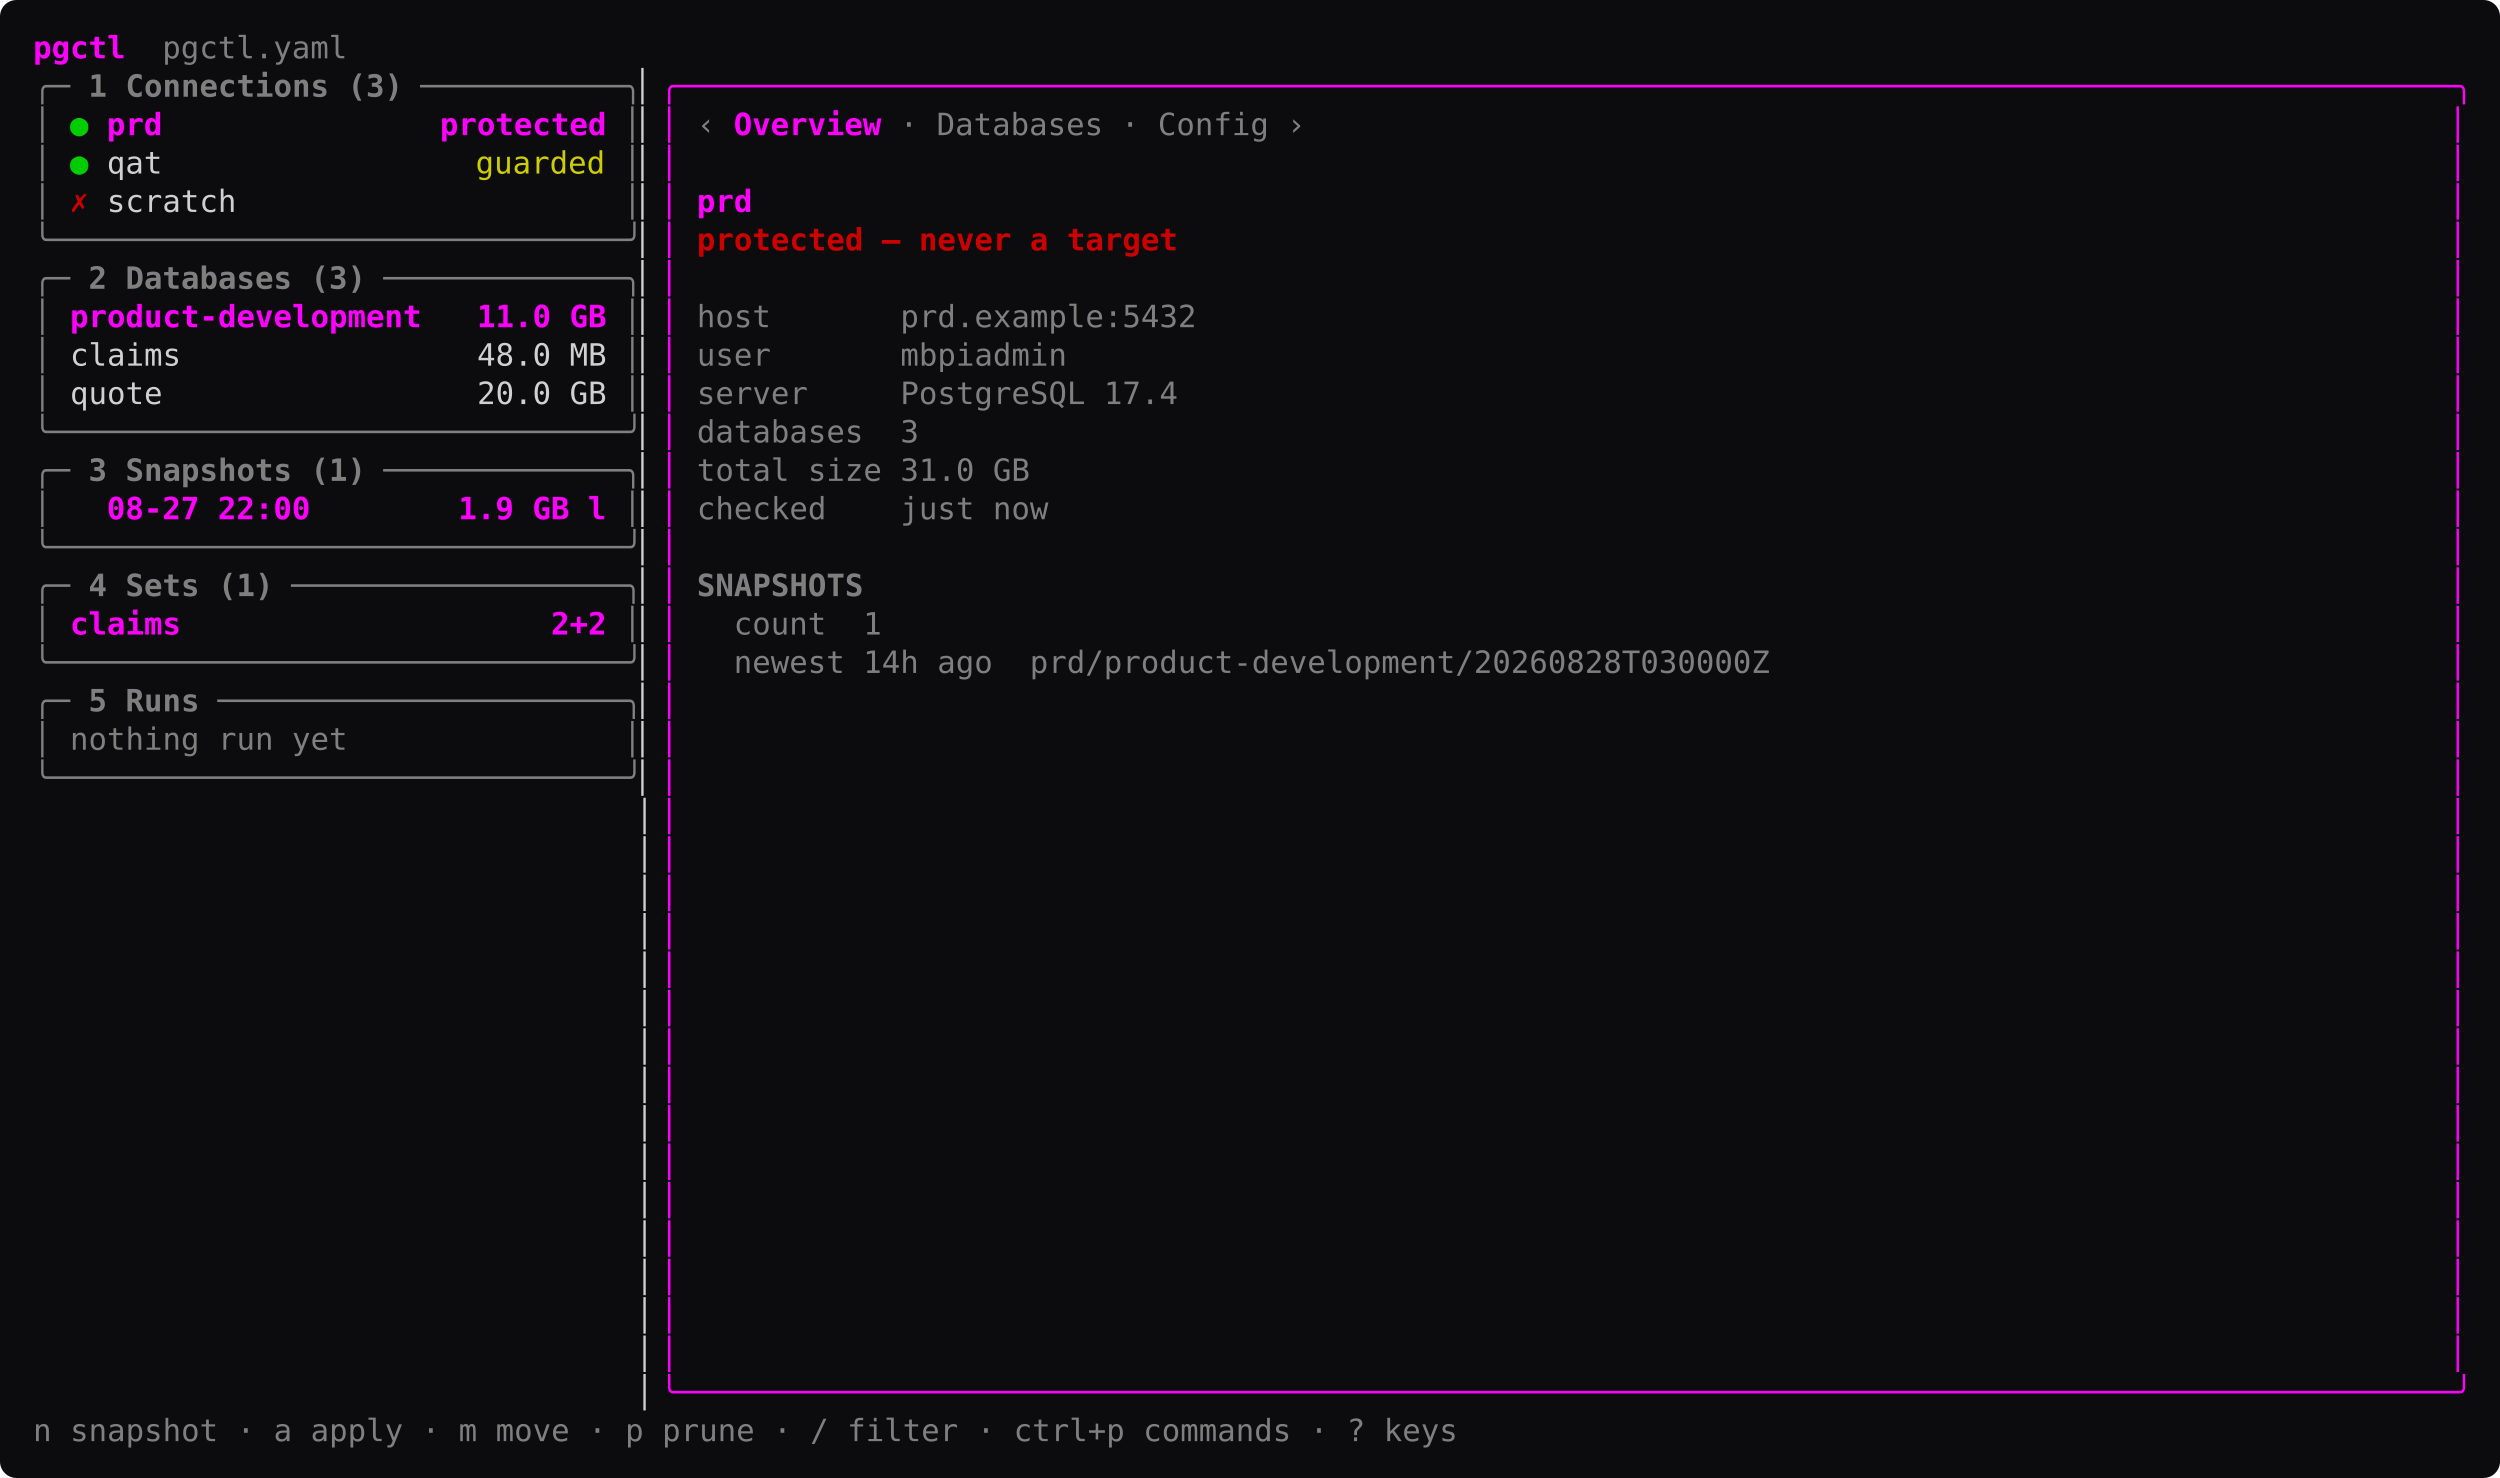
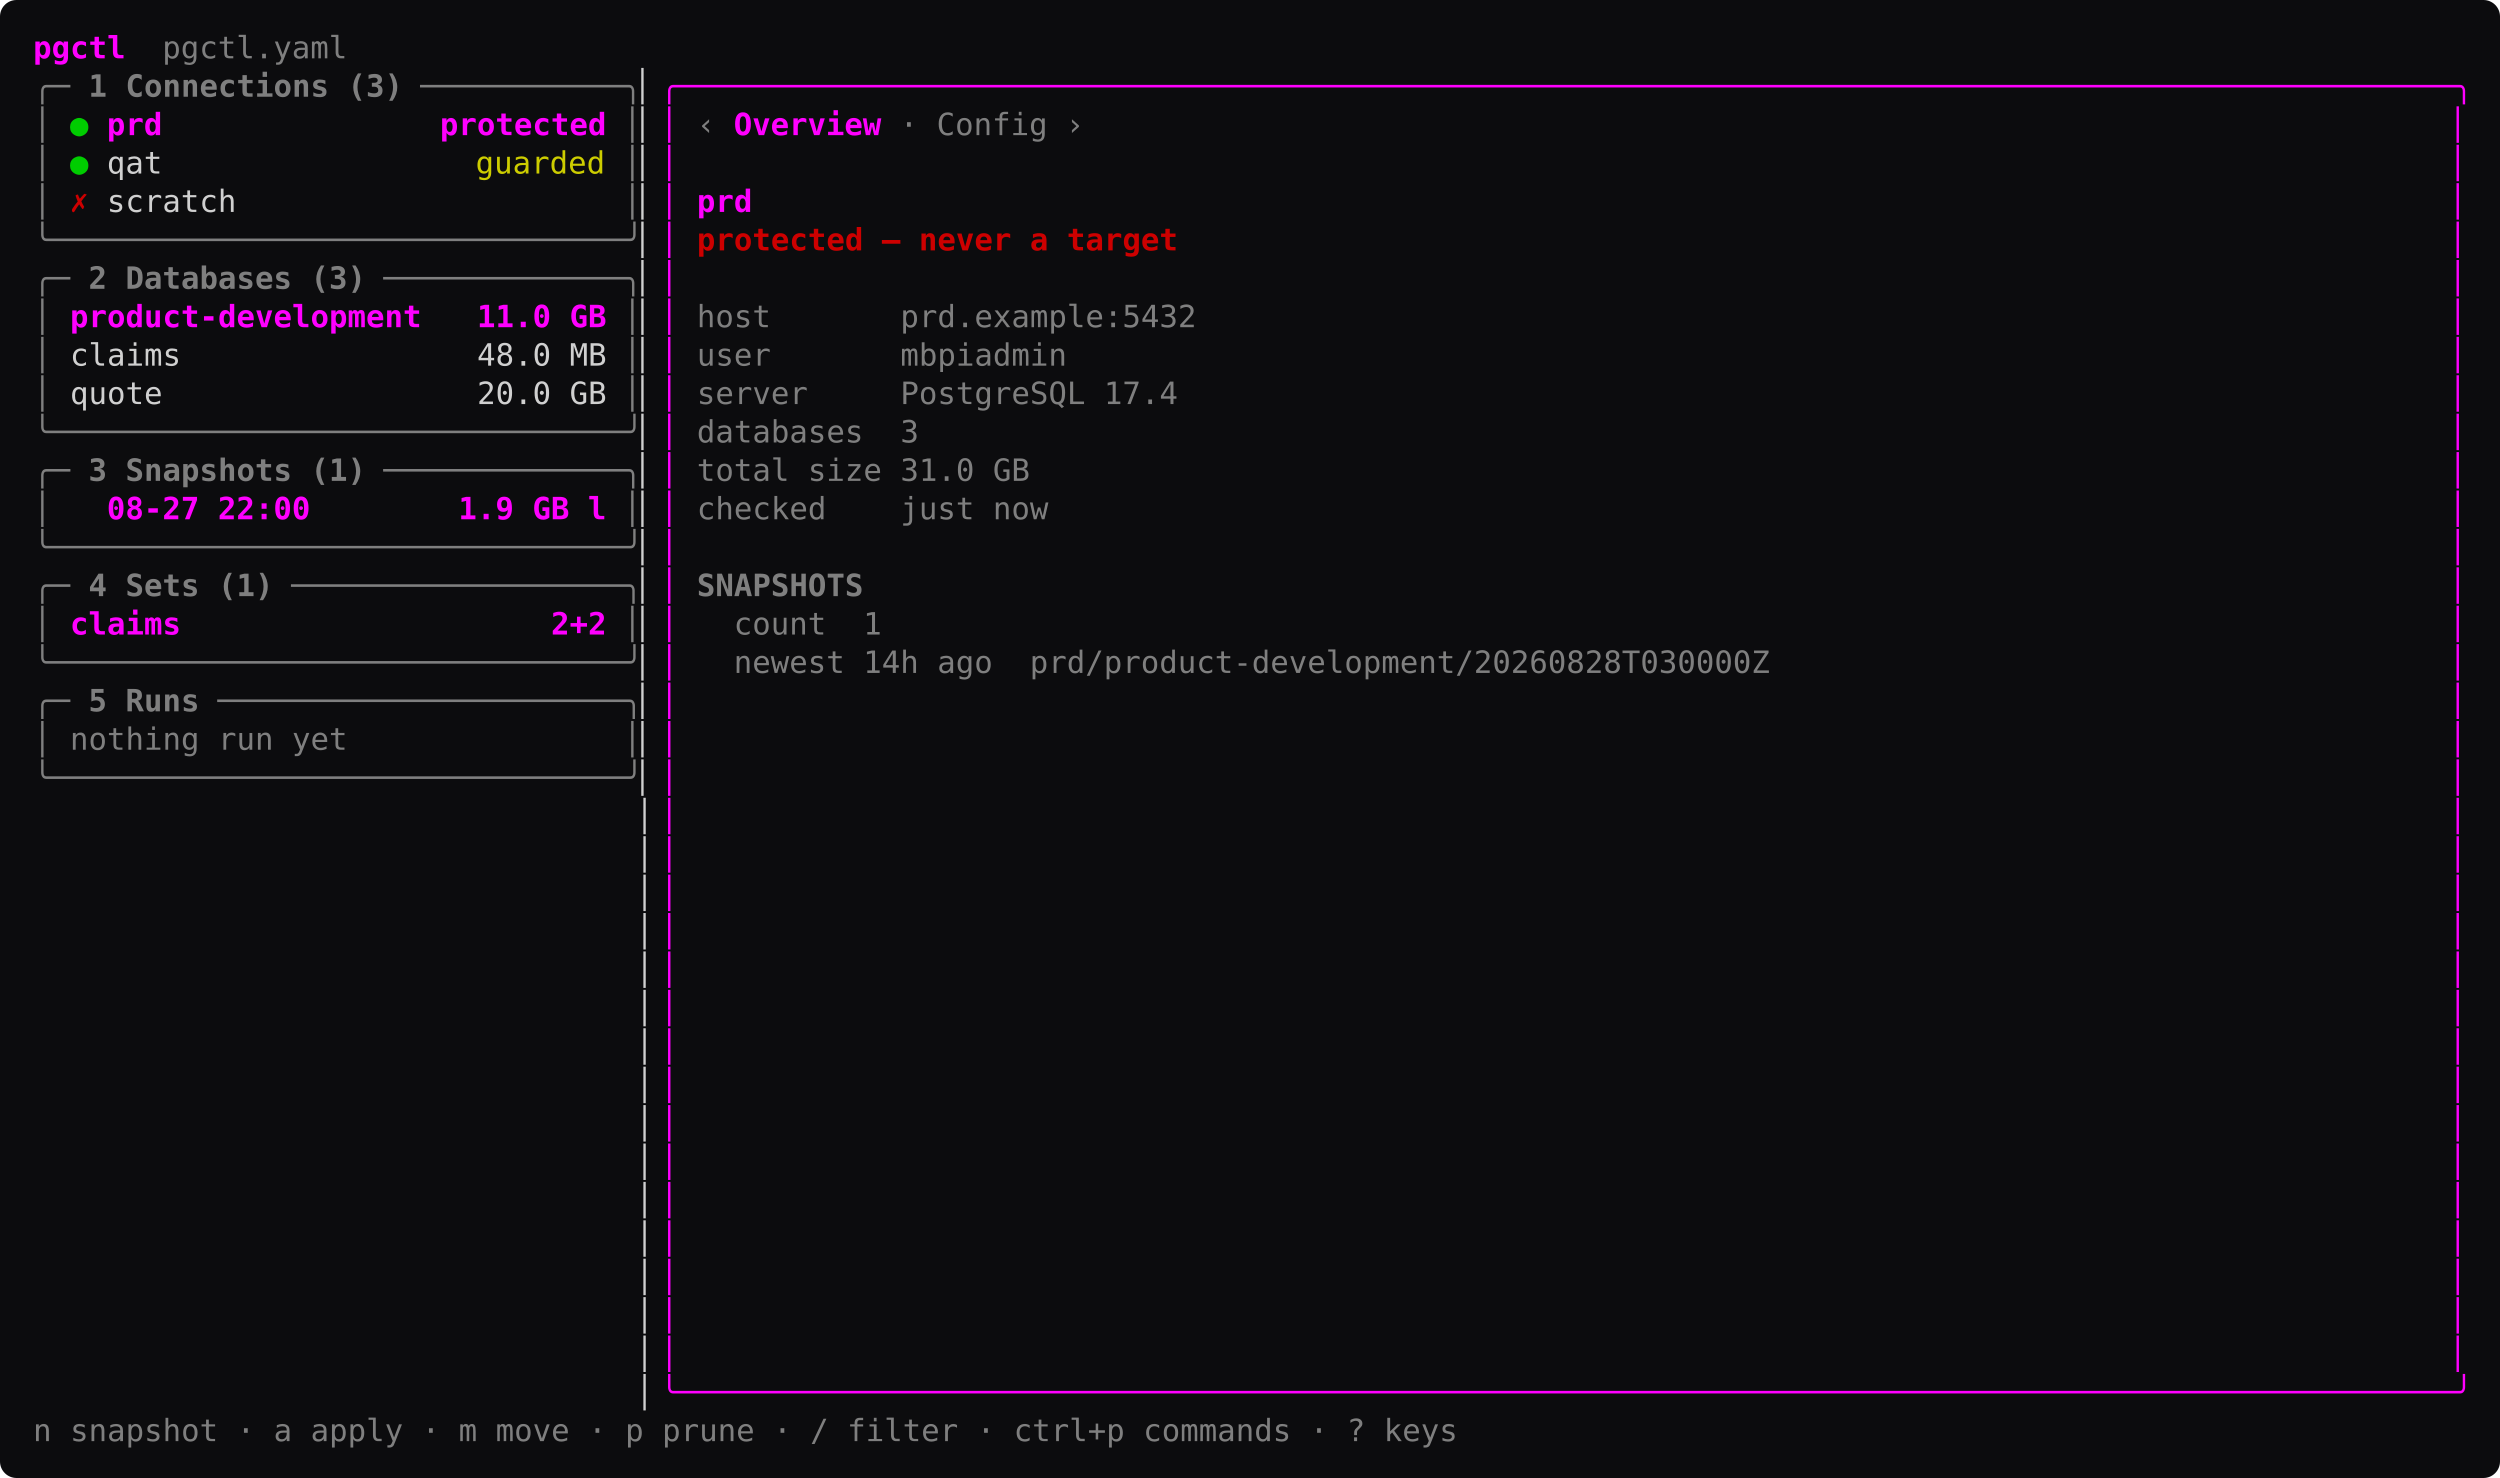
<svg xmlns="http://www.w3.org/2000/svg" width="1057.6" height="625.25" viewBox="0 0 1057.6 625.25" font-family="ui-monospace, 'SF Mono', SFMono-Regular, Menlo, Consolas, 'DejaVu Sans Mono', monospace" font-size="13" role="img">
  <rect width="1057.6" height="625.25" rx="7" fill="#0c0c0e" />
  <text x="14" y="24.68" textLength="39" lengthAdjust="spacing" fill="#ff00ff" font-weight="600" xml:space="preserve">pgctl</text>
  <text x="53" y="24.68" textLength="93.6" lengthAdjust="spacing" fill="#7f7f7f" xml:space="preserve">  pgctl.yaml</text>
  <text x="14" y="40.92" textLength="15.6" lengthAdjust="spacing" fill="#7f7f7f" xml:space="preserve">╭─</text>
  <text x="29.6" y="40.92" textLength="140.4" lengthAdjust="spacing" fill="#7f7f7f" font-weight="600" xml:space="preserve"> 1 Connections (3)</text>
  <text x="177.8" y="40.92" textLength="93.6" lengthAdjust="spacing" fill="#7f7f7f" xml:space="preserve">───────────╮</text>
  <text x="271.4" y="40.92" textLength="7.8" lengthAdjust="spacing" fill="#d0d0d0" xml:space="preserve">▏</text>
  <text x="279.2" y="40.92" textLength="764.4" lengthAdjust="spacing" fill="#ff00ff" xml:space="preserve">╭────────────────────────────────────────────────────────────────────────────────────────────────╮</text>
  <text x="14" y="57.17" textLength="7.8" lengthAdjust="spacing" fill="#7f7f7f" xml:space="preserve">│</text>
  <text x="29.6" y="57.17" textLength="7.8" lengthAdjust="spacing" fill="#00cd00" xml:space="preserve">●</text>
  <text x="45.2" y="57.17" textLength="210.6" lengthAdjust="spacing" fill="#ff00ff" font-weight="600" xml:space="preserve">prd               protected</text>
  <text x="263.6" y="57.17" textLength="7.8" lengthAdjust="spacing" fill="#7f7f7f" xml:space="preserve">│</text>
  <text x="271.4" y="57.17" textLength="7.8" lengthAdjust="spacing" fill="#d0d0d0" xml:space="preserve">▏</text>
  <text x="279.2" y="57.17" textLength="7.8" lengthAdjust="spacing" fill="#ff00ff" xml:space="preserve">│</text>
  <text x="294.8" y="57.17" textLength="7.8" lengthAdjust="spacing" fill="#7f7f7f" xml:space="preserve">‹</text>
  <text x="310.4" y="57.17" textLength="7.8" lengthAdjust="spacing" fill="#ff00ff" font-weight="600" xml:space="preserve">O</text>
  <text x="318.2" y="57.17" textLength="7.8" lengthAdjust="spacing" fill="#ff00ff" font-weight="600" xml:space="preserve">v</text>
  <text x="326" y="57.17" textLength="7.8" lengthAdjust="spacing" fill="#ff00ff" font-weight="600" xml:space="preserve">e</text>
  <text x="333.8" y="57.17" textLength="7.8" lengthAdjust="spacing" fill="#ff00ff" font-weight="600" xml:space="preserve">r</text>
  <text x="341.6" y="57.17" textLength="7.8" lengthAdjust="spacing" fill="#ff00ff" font-weight="600" xml:space="preserve">v</text>
  <text x="349.4" y="57.17" textLength="7.8" lengthAdjust="spacing" fill="#ff00ff" font-weight="600" xml:space="preserve">i</text>
  <text x="357.2" y="57.17" textLength="7.8" lengthAdjust="spacing" fill="#ff00ff" font-weight="600" xml:space="preserve">e</text>
  <text x="365" y="57.17" textLength="7.8" lengthAdjust="spacing" fill="#ff00ff" font-weight="600" xml:space="preserve">w</text>
  <text x="380.6" y="57.17" textLength="7.8" lengthAdjust="spacing" fill="#7f7f7f" xml:space="preserve">·</text>
-   <text x="388.4" y="57.17" textLength="78" lengthAdjust="spacing" fill="#7f7f7f" xml:space="preserve"> Databases</text>
-   <text x="474.2" y="57.17" textLength="7.8" lengthAdjust="spacing" fill="#7f7f7f" xml:space="preserve">·</text>
-   <text x="482" y="57.17" textLength="54.6" lengthAdjust="spacing" fill="#7f7f7f" xml:space="preserve"> Config</text>
-   <text x="544.4" y="57.17" textLength="7.8" lengthAdjust="spacing" fill="#7f7f7f" xml:space="preserve">›</text>
+   <text x="388.4" y="57.17" textLength="54.6" lengthAdjust="spacing" fill="#7f7f7f" xml:space="preserve"> Config</text>
+   <text x="450.8" y="57.17" textLength="7.8" lengthAdjust="spacing" fill="#7f7f7f" xml:space="preserve">›</text>
  <text x="1035.8" y="57.17" textLength="7.8" lengthAdjust="spacing" fill="#ff00ff" xml:space="preserve">│</text>
  <text x="14" y="73.42" textLength="7.8" lengthAdjust="spacing" fill="#7f7f7f" xml:space="preserve">│</text>
  <text x="29.6" y="73.42" textLength="7.8" lengthAdjust="spacing" fill="#00cd00" xml:space="preserve">●</text>
  <text x="45.2" y="73.42" textLength="23.4" lengthAdjust="spacing" fill="#d0d0d0" xml:space="preserve">qat</text>
  <text x="201.2" y="73.42" textLength="54.6" lengthAdjust="spacing" fill="#cdcd00" xml:space="preserve">guarded</text>
  <text x="263.6" y="73.42" textLength="7.8" lengthAdjust="spacing" fill="#7f7f7f" xml:space="preserve">│</text>
  <text x="271.4" y="73.42" textLength="7.8" lengthAdjust="spacing" fill="#d0d0d0" xml:space="preserve">▏</text>
  <text x="279.2" y="73.42" textLength="7.8" lengthAdjust="spacing" fill="#ff00ff" xml:space="preserve">│</text>
  <text x="1035.8" y="73.42" textLength="7.8" lengthAdjust="spacing" fill="#ff00ff" xml:space="preserve">│</text>
  <text x="14" y="89.67" textLength="7.8" lengthAdjust="spacing" fill="#7f7f7f" xml:space="preserve">│</text>
  <text x="29.6" y="89.67" textLength="7.8" lengthAdjust="spacing" fill="#cd0000" font-weight="600" xml:space="preserve">✗</text>
  <text x="45.2" y="89.67" textLength="54.6" lengthAdjust="spacing" fill="#d0d0d0" xml:space="preserve">scratch</text>
  <text x="263.6" y="89.67" textLength="7.8" lengthAdjust="spacing" fill="#7f7f7f" xml:space="preserve">│</text>
  <text x="271.4" y="89.67" textLength="7.8" lengthAdjust="spacing" fill="#d0d0d0" xml:space="preserve">▏</text>
  <text x="279.2" y="89.67" textLength="7.8" lengthAdjust="spacing" fill="#ff00ff" xml:space="preserve">│</text>
  <text x="294.8" y="89.67" textLength="23.4" lengthAdjust="spacing" fill="#ff00ff" font-weight="600" xml:space="preserve">prd</text>
  <text x="1035.8" y="89.67" textLength="7.8" lengthAdjust="spacing" fill="#ff00ff" xml:space="preserve">│</text>
  <text x="14" y="105.92" textLength="257.4" lengthAdjust="spacing" fill="#7f7f7f" xml:space="preserve">╰───────────────────────────────╯</text>
  <text x="271.4" y="105.92" textLength="7.8" lengthAdjust="spacing" fill="#d0d0d0" xml:space="preserve">▏</text>
  <text x="279.2" y="105.92" textLength="7.8" lengthAdjust="spacing" fill="#ff00ff" xml:space="preserve">│</text>
  <text x="294.8" y="105.92" textLength="202.8" lengthAdjust="spacing" fill="#cd0000" font-weight="600" xml:space="preserve">protected — never a target</text>
  <text x="1035.8" y="105.92" textLength="7.8" lengthAdjust="spacing" fill="#ff00ff" xml:space="preserve">│</text>
  <text x="14" y="122.17" textLength="15.6" lengthAdjust="spacing" fill="#7f7f7f" xml:space="preserve">╭─</text>
  <text x="29.6" y="122.17" textLength="124.8" lengthAdjust="spacing" fill="#7f7f7f" font-weight="600" xml:space="preserve"> 2 Databases (3)</text>
  <text x="162.2" y="122.17" textLength="109.2" lengthAdjust="spacing" fill="#7f7f7f" xml:space="preserve">─────────────╮</text>
  <text x="271.4" y="122.17" textLength="7.8" lengthAdjust="spacing" fill="#d0d0d0" xml:space="preserve">▏</text>
  <text x="279.2" y="122.17" textLength="7.8" lengthAdjust="spacing" fill="#ff00ff" xml:space="preserve">│</text>
  <text x="1035.8" y="122.17" textLength="7.8" lengthAdjust="spacing" fill="#ff00ff" xml:space="preserve">│</text>
  <text x="14" y="138.43" textLength="7.8" lengthAdjust="spacing" fill="#7f7f7f" xml:space="preserve">│</text>
  <text x="29.6" y="138.43" textLength="226.2" lengthAdjust="spacing" fill="#ff00ff" font-weight="600" xml:space="preserve">product-development   11.0 GB</text>
  <text x="263.6" y="138.43" textLength="7.8" lengthAdjust="spacing" fill="#7f7f7f" xml:space="preserve">│</text>
  <text x="271.4" y="138.43" textLength="7.8" lengthAdjust="spacing" fill="#d0d0d0" xml:space="preserve">▏</text>
  <text x="279.2" y="138.43" textLength="7.8" lengthAdjust="spacing" fill="#ff00ff" xml:space="preserve">│</text>
  <text x="294.8" y="138.43" textLength="210.6" lengthAdjust="spacing" fill="#7f7f7f" xml:space="preserve">host       prd.example:5432</text>
  <text x="1035.8" y="138.43" textLength="7.8" lengthAdjust="spacing" fill="#ff00ff" xml:space="preserve">│</text>
  <text x="14" y="154.68" textLength="7.8" lengthAdjust="spacing" fill="#7f7f7f" xml:space="preserve">│</text>
  <text x="21.8" y="154.68" textLength="234" lengthAdjust="spacing" fill="#d0d0d0" xml:space="preserve"> claims                48.0 MB</text>
  <text x="263.6" y="154.68" textLength="7.8" lengthAdjust="spacing" fill="#7f7f7f" xml:space="preserve">│</text>
  <text x="271.4" y="154.68" textLength="7.8" lengthAdjust="spacing" fill="#d0d0d0" xml:space="preserve">▏</text>
  <text x="279.2" y="154.68" textLength="7.8" lengthAdjust="spacing" fill="#ff00ff" xml:space="preserve">│</text>
  <text x="294.8" y="154.68" textLength="156" lengthAdjust="spacing" fill="#7f7f7f" xml:space="preserve">user       mbpiadmin</text>
  <text x="1035.8" y="154.68" textLength="7.8" lengthAdjust="spacing" fill="#ff00ff" xml:space="preserve">│</text>
  <text x="14" y="170.93" textLength="7.8" lengthAdjust="spacing" fill="#7f7f7f" xml:space="preserve">│</text>
  <text x="21.8" y="170.93" textLength="234" lengthAdjust="spacing" fill="#d0d0d0" xml:space="preserve"> quote                 20.0 GB</text>
  <text x="263.6" y="170.93" textLength="7.8" lengthAdjust="spacing" fill="#7f7f7f" xml:space="preserve">│</text>
  <text x="271.4" y="170.93" textLength="7.8" lengthAdjust="spacing" fill="#d0d0d0" xml:space="preserve">▏</text>
  <text x="279.2" y="170.93" textLength="7.8" lengthAdjust="spacing" fill="#ff00ff" xml:space="preserve">│</text>
  <text x="294.8" y="170.93" textLength="202.8" lengthAdjust="spacing" fill="#7f7f7f" xml:space="preserve">server     PostgreSQL 17.4</text>
  <text x="1035.8" y="170.93" textLength="7.8" lengthAdjust="spacing" fill="#ff00ff" xml:space="preserve">│</text>
  <text x="14" y="187.18" textLength="257.4" lengthAdjust="spacing" fill="#7f7f7f" xml:space="preserve">╰───────────────────────────────╯</text>
  <text x="271.4" y="187.18" textLength="7.8" lengthAdjust="spacing" fill="#d0d0d0" xml:space="preserve">▏</text>
  <text x="279.2" y="187.18" textLength="7.8" lengthAdjust="spacing" fill="#ff00ff" xml:space="preserve">│</text>
  <text x="294.8" y="187.18" textLength="93.6" lengthAdjust="spacing" fill="#7f7f7f" xml:space="preserve">databases  3</text>
  <text x="1035.8" y="187.18" textLength="7.8" lengthAdjust="spacing" fill="#ff00ff" xml:space="preserve">│</text>
  <text x="14" y="203.43" textLength="15.6" lengthAdjust="spacing" fill="#7f7f7f" xml:space="preserve">╭─</text>
  <text x="29.6" y="203.43" textLength="124.8" lengthAdjust="spacing" fill="#7f7f7f" font-weight="600" xml:space="preserve"> 3 Snapshots (1)</text>
  <text x="162.2" y="203.43" textLength="109.2" lengthAdjust="spacing" fill="#7f7f7f" xml:space="preserve">─────────────╮</text>
  <text x="271.4" y="203.43" textLength="7.8" lengthAdjust="spacing" fill="#d0d0d0" xml:space="preserve">▏</text>
  <text x="279.2" y="203.43" textLength="7.8" lengthAdjust="spacing" fill="#ff00ff" xml:space="preserve">│</text>
  <text x="294.8" y="203.43" textLength="140.4" lengthAdjust="spacing" fill="#7f7f7f" xml:space="preserve">total size 31.0 GB</text>
  <text x="1035.8" y="203.43" textLength="7.8" lengthAdjust="spacing" fill="#ff00ff" xml:space="preserve">│</text>
  <text x="14" y="219.68" textLength="7.8" lengthAdjust="spacing" fill="#7f7f7f" xml:space="preserve">│</text>
  <text x="45.2" y="219.68" textLength="210.6" lengthAdjust="spacing" fill="#ff00ff" font-weight="600" xml:space="preserve">08-27 22:00        1.9 GB l</text>
  <text x="263.6" y="219.68" textLength="7.8" lengthAdjust="spacing" fill="#7f7f7f" xml:space="preserve">│</text>
  <text x="271.4" y="219.68" textLength="7.8" lengthAdjust="spacing" fill="#d0d0d0" xml:space="preserve">▏</text>
  <text x="279.2" y="219.68" textLength="7.8" lengthAdjust="spacing" fill="#ff00ff" xml:space="preserve">│</text>
  <text x="294.8" y="219.68" textLength="148.2" lengthAdjust="spacing" fill="#7f7f7f" xml:space="preserve">checked    just now</text>
  <text x="1035.8" y="219.68" textLength="7.8" lengthAdjust="spacing" fill="#ff00ff" xml:space="preserve">│</text>
  <text x="14" y="235.93" textLength="257.4" lengthAdjust="spacing" fill="#7f7f7f" xml:space="preserve">╰───────────────────────────────╯</text>
  <text x="271.4" y="235.93" textLength="7.8" lengthAdjust="spacing" fill="#d0d0d0" xml:space="preserve">▏</text>
  <text x="279.2" y="235.93" textLength="7.8" lengthAdjust="spacing" fill="#ff00ff" xml:space="preserve">│</text>
  <text x="1035.8" y="235.93" textLength="7.8" lengthAdjust="spacing" fill="#ff00ff" xml:space="preserve">│</text>
  <text x="14" y="252.18" textLength="15.6" lengthAdjust="spacing" fill="#7f7f7f" xml:space="preserve">╭─</text>
  <text x="29.6" y="252.18" textLength="85.8" lengthAdjust="spacing" fill="#7f7f7f" font-weight="600" xml:space="preserve"> 4 Sets (1)</text>
  <text x="123.2" y="252.18" textLength="148.2" lengthAdjust="spacing" fill="#7f7f7f" xml:space="preserve">──────────────────╮</text>
  <text x="271.4" y="252.18" textLength="7.8" lengthAdjust="spacing" fill="#d0d0d0" xml:space="preserve">▏</text>
  <text x="279.2" y="252.18" textLength="7.8" lengthAdjust="spacing" fill="#ff00ff" xml:space="preserve">│</text>
  <text x="294.8" y="252.18" textLength="70.2" lengthAdjust="spacing" fill="#7f7f7f" font-weight="600" xml:space="preserve">SNAPSHOTS</text>
  <text x="1035.8" y="252.18" textLength="7.8" lengthAdjust="spacing" fill="#ff00ff" xml:space="preserve">│</text>
  <text x="14" y="268.43" textLength="7.8" lengthAdjust="spacing" fill="#7f7f7f" xml:space="preserve">│</text>
  <text x="29.6" y="268.43" textLength="226.2" lengthAdjust="spacing" fill="#ff00ff" font-weight="600" xml:space="preserve">claims                    2+2</text>
  <text x="263.6" y="268.43" textLength="7.8" lengthAdjust="spacing" fill="#7f7f7f" xml:space="preserve">│</text>
  <text x="271.4" y="268.43" textLength="7.8" lengthAdjust="spacing" fill="#d0d0d0" xml:space="preserve">▏</text>
  <text x="279.2" y="268.43" textLength="7.8" lengthAdjust="spacing" fill="#ff00ff" xml:space="preserve">│</text>
  <text x="310.4" y="268.43" textLength="62.4" lengthAdjust="spacing" fill="#7f7f7f" xml:space="preserve">count  1</text>
  <text x="1035.8" y="268.43" textLength="7.8" lengthAdjust="spacing" fill="#ff00ff" xml:space="preserve">│</text>
  <text x="14" y="284.68" textLength="257.4" lengthAdjust="spacing" fill="#7f7f7f" xml:space="preserve">╰───────────────────────────────╯</text>
  <text x="271.4" y="284.68" textLength="7.8" lengthAdjust="spacing" fill="#d0d0d0" xml:space="preserve">▏</text>
  <text x="279.2" y="284.68" textLength="7.8" lengthAdjust="spacing" fill="#ff00ff" xml:space="preserve">│</text>
  <text x="310.4" y="284.68" textLength="436.8" lengthAdjust="spacing" fill="#7f7f7f" xml:space="preserve">newest 14h ago  prd/product-development/20260828T030000Z</text>
  <text x="1035.8" y="284.68" textLength="7.8" lengthAdjust="spacing" fill="#ff00ff" xml:space="preserve">│</text>
  <text x="14" y="300.93" textLength="15.6" lengthAdjust="spacing" fill="#7f7f7f" xml:space="preserve">╭─</text>
  <text x="29.6" y="300.93" textLength="54.6" lengthAdjust="spacing" fill="#7f7f7f" font-weight="600" xml:space="preserve"> 5 Runs</text>
  <text x="92" y="300.93" textLength="179.4" lengthAdjust="spacing" fill="#7f7f7f" xml:space="preserve">──────────────────────╮</text>
  <text x="271.4" y="300.93" textLength="7.8" lengthAdjust="spacing" fill="#d0d0d0" xml:space="preserve">▏</text>
  <text x="279.2" y="300.93" textLength="7.8" lengthAdjust="spacing" fill="#ff00ff" xml:space="preserve">│</text>
  <text x="1035.8" y="300.93" textLength="7.8" lengthAdjust="spacing" fill="#ff00ff" xml:space="preserve">│</text>
  <text x="14" y="317.18" textLength="7.8" lengthAdjust="spacing" fill="#7f7f7f" xml:space="preserve">│</text>
  <text x="29.6" y="317.18" textLength="117" lengthAdjust="spacing" fill="#7f7f7f" xml:space="preserve">nothing run yet</text>
  <text x="263.6" y="317.18" textLength="7.8" lengthAdjust="spacing" fill="#7f7f7f" xml:space="preserve">│</text>
  <text x="271.4" y="317.18" textLength="7.8" lengthAdjust="spacing" fill="#d0d0d0" xml:space="preserve">▏</text>
  <text x="279.2" y="317.18" textLength="7.8" lengthAdjust="spacing" fill="#ff00ff" xml:space="preserve">│</text>
  <text x="1035.8" y="317.18" textLength="7.8" lengthAdjust="spacing" fill="#ff00ff" xml:space="preserve">│</text>
  <text x="14" y="333.43" textLength="257.4" lengthAdjust="spacing" fill="#7f7f7f" xml:space="preserve">╰───────────────────────────────╯</text>
  <text x="271.4" y="333.43" textLength="7.8" lengthAdjust="spacing" fill="#d0d0d0" xml:space="preserve">▏</text>
  <text x="279.2" y="333.43" textLength="7.8" lengthAdjust="spacing" fill="#ff00ff" xml:space="preserve">│</text>
  <text x="1035.8" y="333.43" textLength="7.8" lengthAdjust="spacing" fill="#ff00ff" xml:space="preserve">│</text>
  <text x="14" y="349.68" textLength="265.2" lengthAdjust="spacing" fill="#d0d0d0" xml:space="preserve">                                 ▏</text>
  <text x="279.2" y="349.68" textLength="7.8" lengthAdjust="spacing" fill="#ff00ff" xml:space="preserve">│</text>
  <text x="1035.8" y="349.68" textLength="7.8" lengthAdjust="spacing" fill="#ff00ff" xml:space="preserve">│</text>
  <text x="14" y="365.93" textLength="265.2" lengthAdjust="spacing" fill="#d0d0d0" xml:space="preserve">                                 ▏</text>
  <text x="279.2" y="365.93" textLength="7.8" lengthAdjust="spacing" fill="#ff00ff" xml:space="preserve">│</text>
  <text x="1035.8" y="365.93" textLength="7.8" lengthAdjust="spacing" fill="#ff00ff" xml:space="preserve">│</text>
  <text x="14" y="382.18" textLength="265.2" lengthAdjust="spacing" fill="#d0d0d0" xml:space="preserve">                                 ▏</text>
  <text x="279.2" y="382.18" textLength="7.8" lengthAdjust="spacing" fill="#ff00ff" xml:space="preserve">│</text>
  <text x="1035.8" y="382.18" textLength="7.8" lengthAdjust="spacing" fill="#ff00ff" xml:space="preserve">│</text>
  <text x="14" y="398.43" textLength="265.2" lengthAdjust="spacing" fill="#d0d0d0" xml:space="preserve">                                 ▏</text>
  <text x="279.2" y="398.43" textLength="7.8" lengthAdjust="spacing" fill="#ff00ff" xml:space="preserve">│</text>
  <text x="1035.8" y="398.43" textLength="7.8" lengthAdjust="spacing" fill="#ff00ff" xml:space="preserve">│</text>
  <text x="14" y="414.68" textLength="265.2" lengthAdjust="spacing" fill="#d0d0d0" xml:space="preserve">                                 ▏</text>
  <text x="279.2" y="414.68" textLength="7.8" lengthAdjust="spacing" fill="#ff00ff" xml:space="preserve">│</text>
  <text x="1035.8" y="414.68" textLength="7.8" lengthAdjust="spacing" fill="#ff00ff" xml:space="preserve">│</text>
  <text x="14" y="430.93" textLength="265.2" lengthAdjust="spacing" fill="#d0d0d0" xml:space="preserve">                                 ▏</text>
  <text x="279.2" y="430.93" textLength="7.8" lengthAdjust="spacing" fill="#ff00ff" xml:space="preserve">│</text>
  <text x="1035.8" y="430.93" textLength="7.8" lengthAdjust="spacing" fill="#ff00ff" xml:space="preserve">│</text>
  <text x="14" y="447.18" textLength="265.2" lengthAdjust="spacing" fill="#d0d0d0" xml:space="preserve">                                 ▏</text>
  <text x="279.2" y="447.18" textLength="7.8" lengthAdjust="spacing" fill="#ff00ff" xml:space="preserve">│</text>
  <text x="1035.8" y="447.18" textLength="7.8" lengthAdjust="spacing" fill="#ff00ff" xml:space="preserve">│</text>
  <text x="14" y="463.43" textLength="265.2" lengthAdjust="spacing" fill="#d0d0d0" xml:space="preserve">                                 ▏</text>
  <text x="279.2" y="463.43" textLength="7.8" lengthAdjust="spacing" fill="#ff00ff" xml:space="preserve">│</text>
  <text x="1035.8" y="463.43" textLength="7.8" lengthAdjust="spacing" fill="#ff00ff" xml:space="preserve">│</text>
  <text x="14" y="479.68" textLength="265.2" lengthAdjust="spacing" fill="#d0d0d0" xml:space="preserve">                                 ▏</text>
  <text x="279.2" y="479.68" textLength="7.8" lengthAdjust="spacing" fill="#ff00ff" xml:space="preserve">│</text>
  <text x="1035.8" y="479.68" textLength="7.8" lengthAdjust="spacing" fill="#ff00ff" xml:space="preserve">│</text>
  <text x="14" y="495.93" textLength="265.2" lengthAdjust="spacing" fill="#d0d0d0" xml:space="preserve">                                 ▏</text>
  <text x="279.2" y="495.93" textLength="7.8" lengthAdjust="spacing" fill="#ff00ff" xml:space="preserve">│</text>
  <text x="1035.8" y="495.93" textLength="7.8" lengthAdjust="spacing" fill="#ff00ff" xml:space="preserve">│</text>
  <text x="14" y="512.17" textLength="265.2" lengthAdjust="spacing" fill="#d0d0d0" xml:space="preserve">                                 ▏</text>
  <text x="279.2" y="512.17" textLength="7.8" lengthAdjust="spacing" fill="#ff00ff" xml:space="preserve">│</text>
  <text x="1035.8" y="512.17" textLength="7.8" lengthAdjust="spacing" fill="#ff00ff" xml:space="preserve">│</text>
  <text x="14" y="528.42" textLength="265.2" lengthAdjust="spacing" fill="#d0d0d0" xml:space="preserve">                                 ▏</text>
  <text x="279.2" y="528.42" textLength="7.8" lengthAdjust="spacing" fill="#ff00ff" xml:space="preserve">│</text>
  <text x="1035.8" y="528.42" textLength="7.8" lengthAdjust="spacing" fill="#ff00ff" xml:space="preserve">│</text>
  <text x="14" y="544.67" textLength="265.2" lengthAdjust="spacing" fill="#d0d0d0" xml:space="preserve">                                 ▏</text>
  <text x="279.2" y="544.67" textLength="7.8" lengthAdjust="spacing" fill="#ff00ff" xml:space="preserve">│</text>
  <text x="1035.8" y="544.67" textLength="7.8" lengthAdjust="spacing" fill="#ff00ff" xml:space="preserve">│</text>
  <text x="14" y="560.92" textLength="265.2" lengthAdjust="spacing" fill="#d0d0d0" xml:space="preserve">                                 ▏</text>
  <text x="279.2" y="560.92" textLength="7.8" lengthAdjust="spacing" fill="#ff00ff" xml:space="preserve">│</text>
  <text x="1035.8" y="560.92" textLength="7.8" lengthAdjust="spacing" fill="#ff00ff" xml:space="preserve">│</text>
  <text x="14" y="577.17" textLength="265.2" lengthAdjust="spacing" fill="#d0d0d0" xml:space="preserve">                                 ▏</text>
  <text x="279.2" y="577.17" textLength="7.8" lengthAdjust="spacing" fill="#ff00ff" xml:space="preserve">│</text>
  <text x="1035.8" y="577.17" textLength="7.8" lengthAdjust="spacing" fill="#ff00ff" xml:space="preserve">│</text>
  <text x="14" y="593.42" textLength="265.2" lengthAdjust="spacing" fill="#d0d0d0" xml:space="preserve">                                 ▏</text>
  <text x="279.2" y="593.42" textLength="764.4" lengthAdjust="spacing" fill="#ff00ff" xml:space="preserve">╰────────────────────────────────────────────────────────────────────────────────────────────────╯</text>
  <text x="14" y="609.67" textLength="600.6" lengthAdjust="spacing" fill="#7f7f7f" xml:space="preserve">n snapshot · a apply · m move · p prune · / filter · ctrl+p commands · ? keys</text>
</svg>
